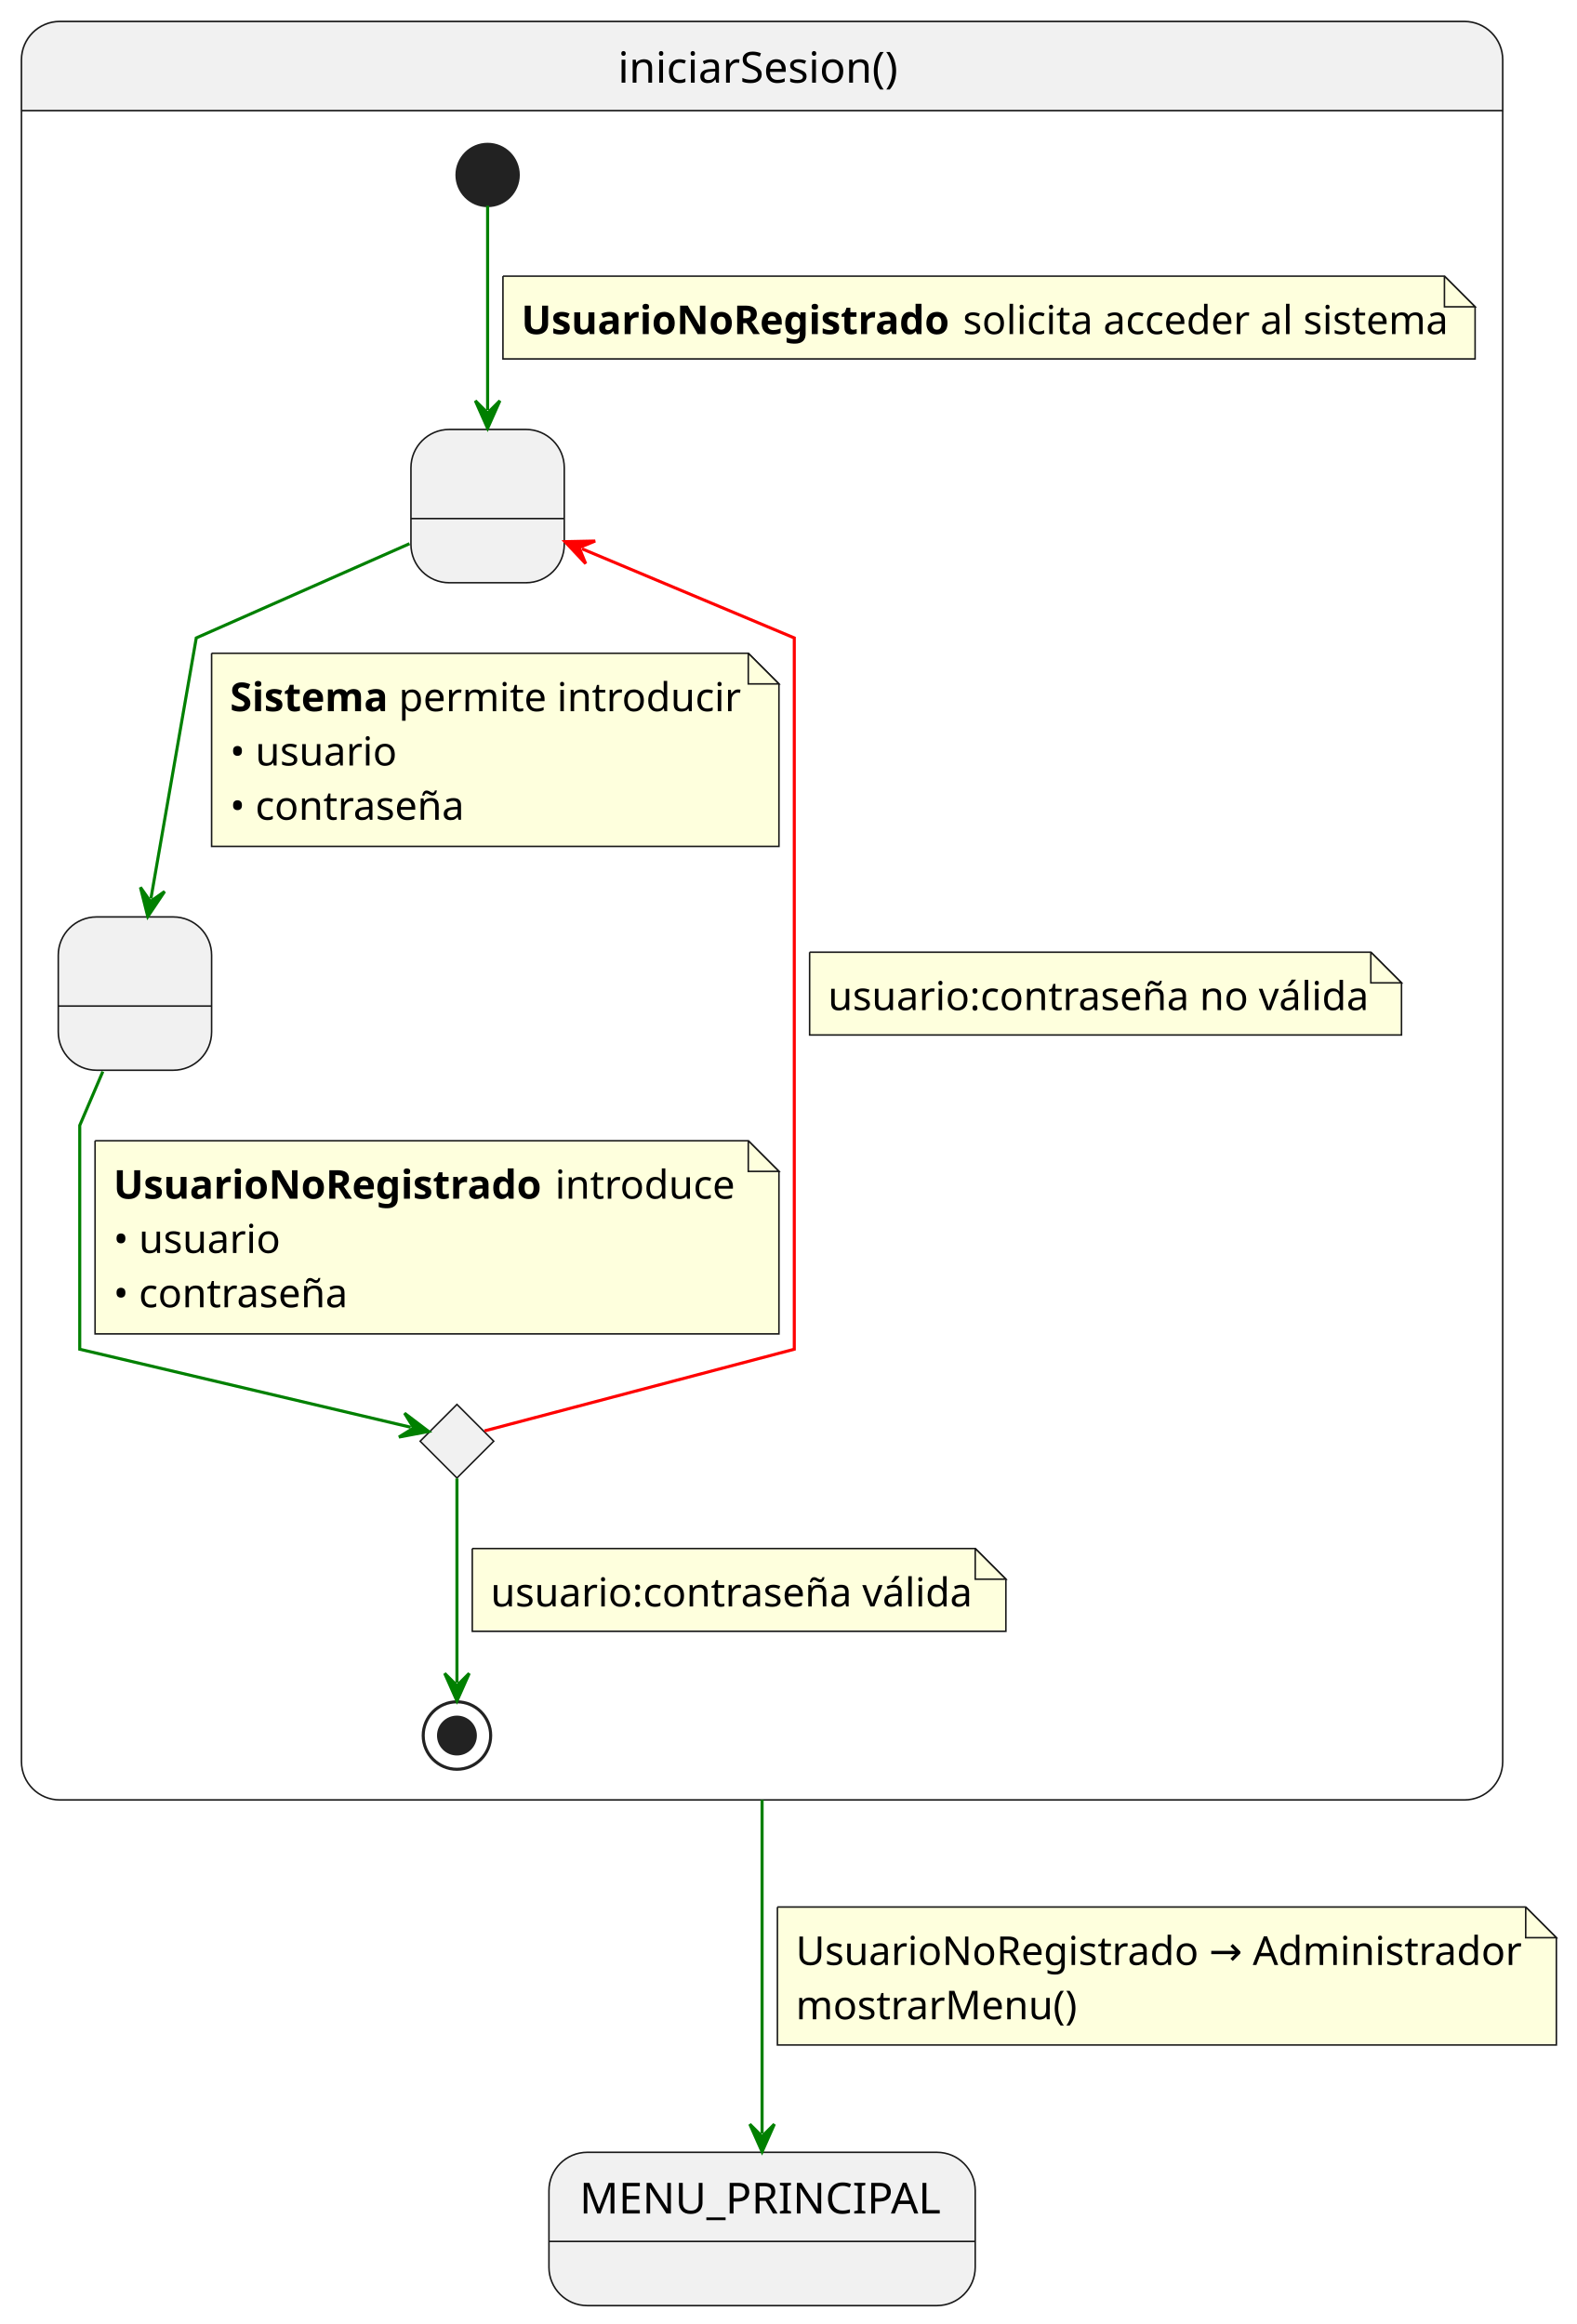
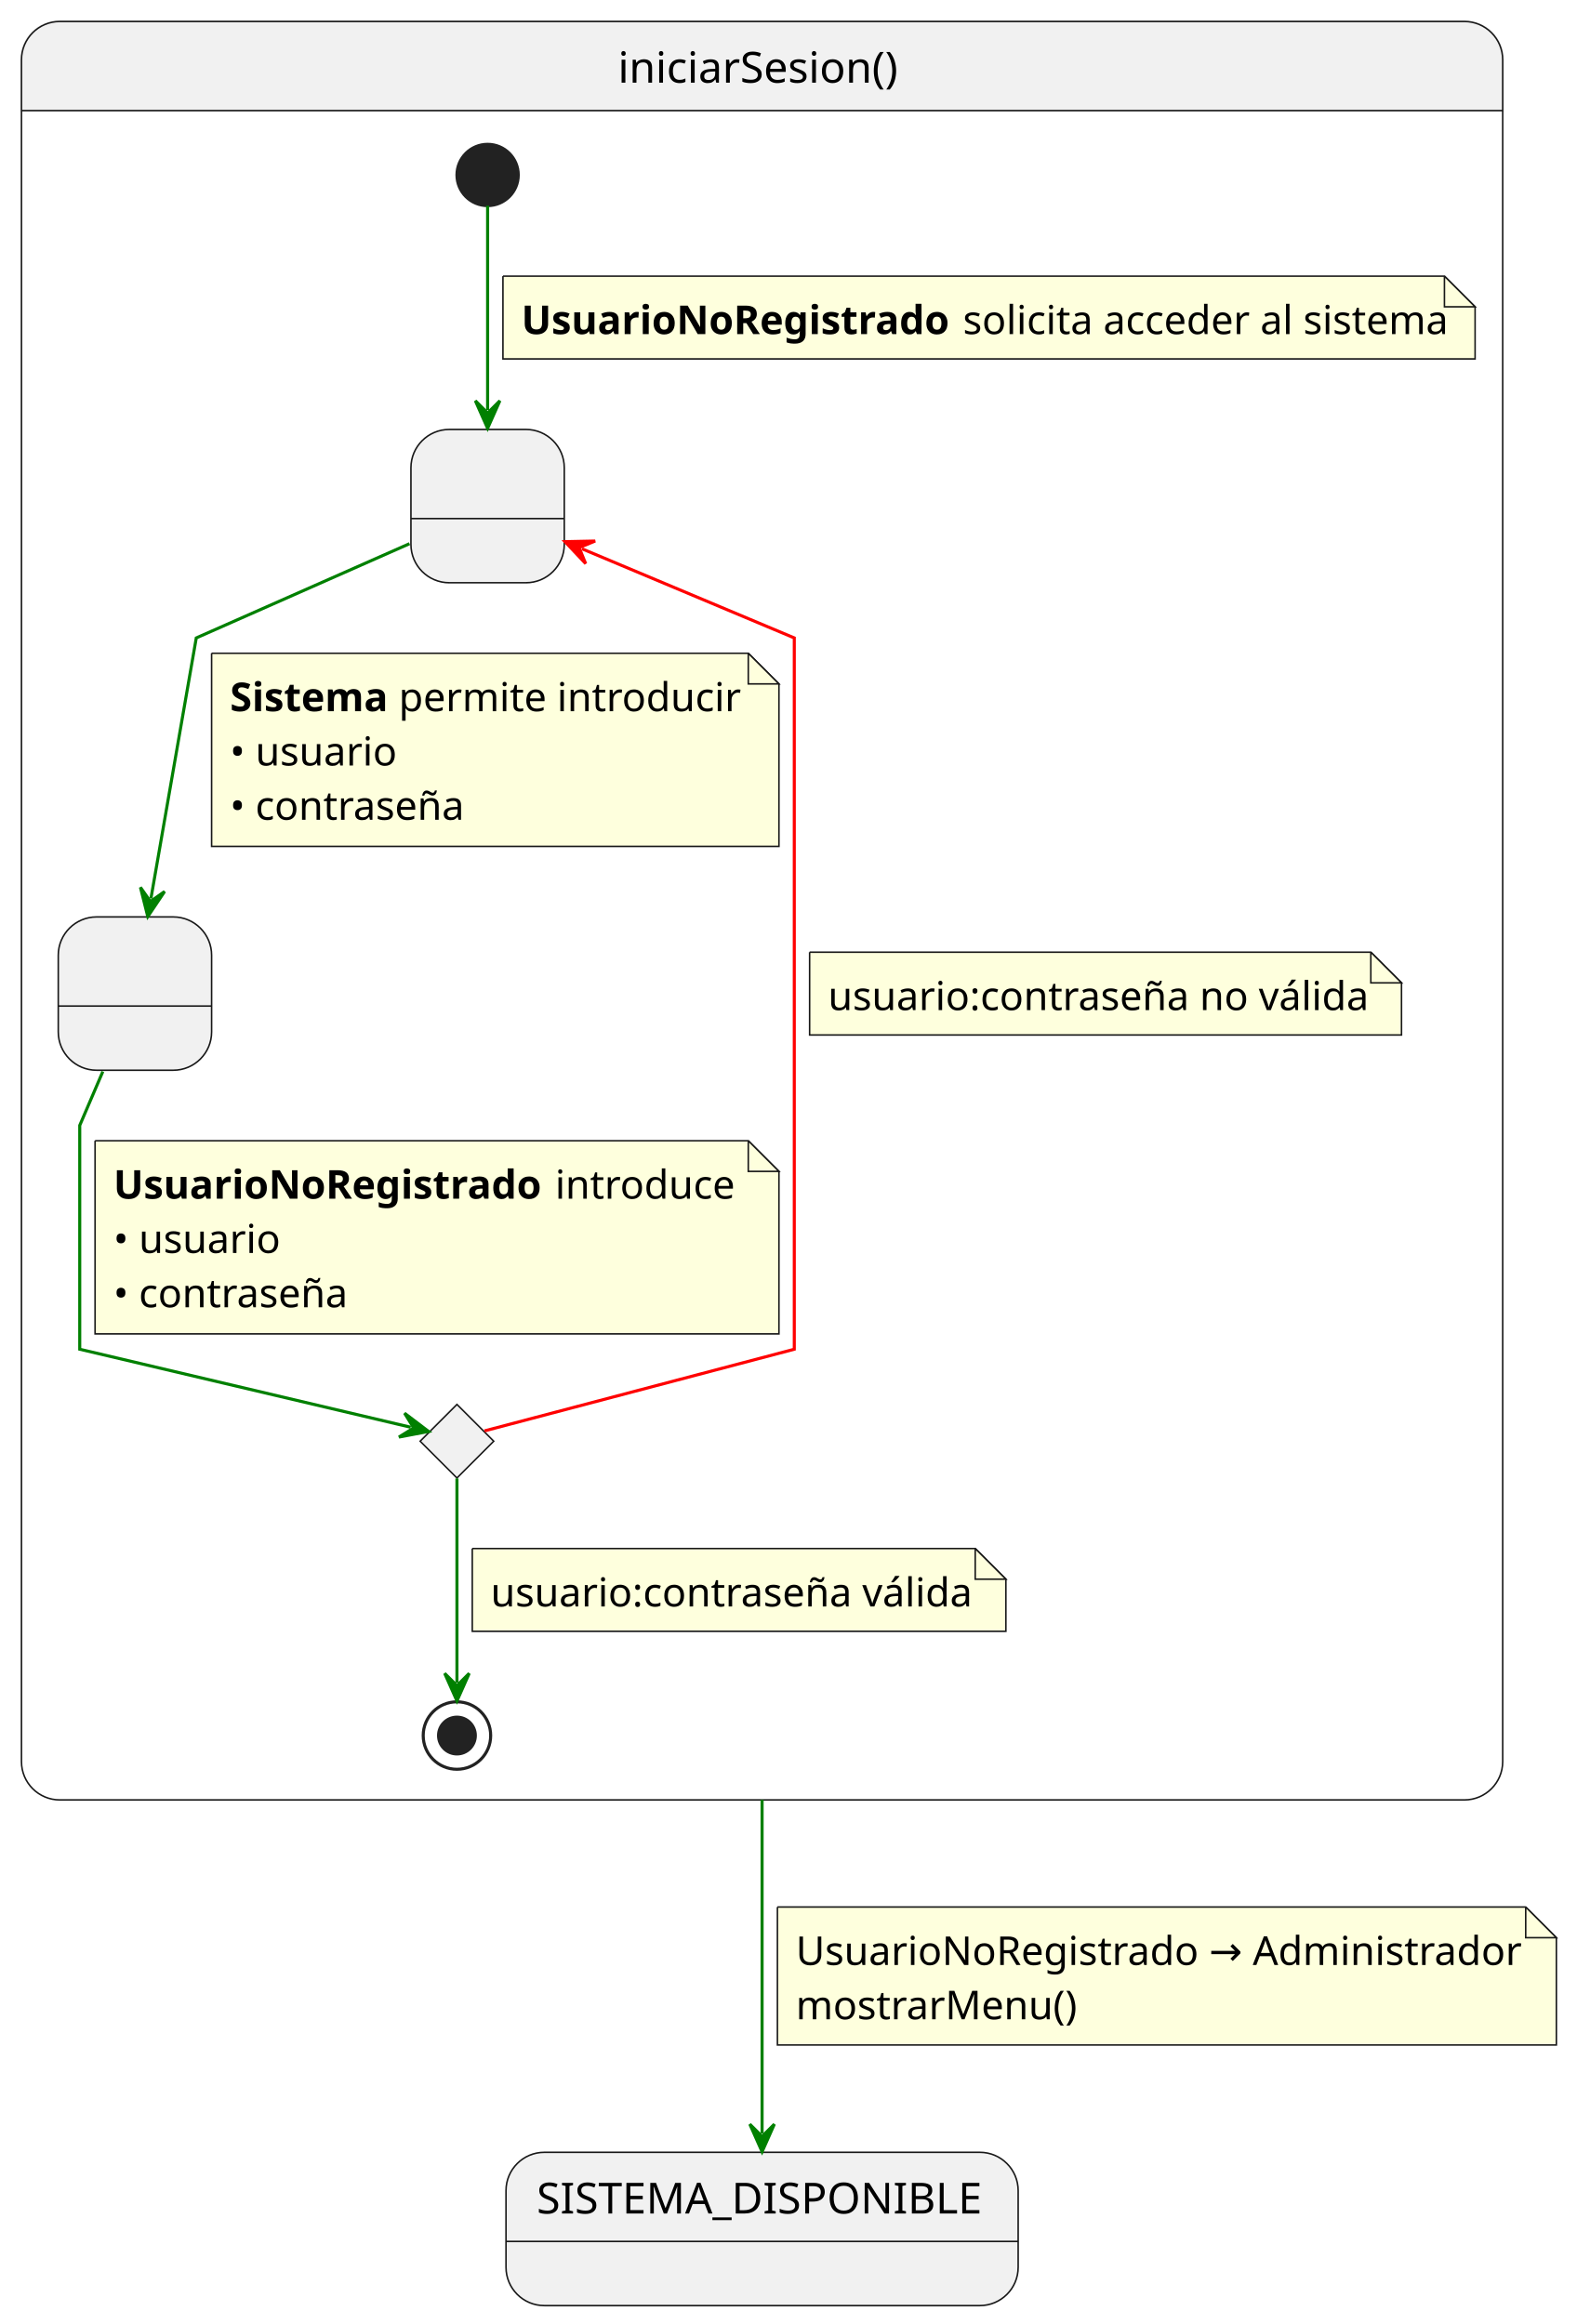
<svg xmlns="http://www.w3.org/2000/svg" contentStyleType="text/css" height="758px" preserveAspectRatio="none" style="width:514px;height:758px;background:#FFFFFF;" version="1.1" viewBox="0 0 514 758" width="514px" zoomAndPan="magnify">
  <defs />
  <g>
    <path d="M19.5,7 L477.5,7 A12.5,12.5 0 0 1 490,19.5 L490,36.068 L7,36.068 L7,19.5 A12.5,12.5 0 0 1 19.5,7 " fill="#F1F1F1" style="stroke:#F1F1F1;stroke-width:1.0;" />
    <rect fill="none" height="580.068" rx="12.5" ry="12.5" style="stroke:#181818;stroke-width:0.5;" width="483" x="7" y="7" />
    <line style="stroke:#181818;stroke-width:0.5;" x1="7" x2="490" y1="36.068" y2="36.068" />
    <text fill="#000000" font-family="sans-serif" font-size="14" lengthAdjust="spacing" textLength="94" x="201.5" y="26.966">iniciarSesion()</text>
    <g id="iniciarSesion.SolicitandoAcceso">
      <rect fill="#F1F1F1" height="50" rx="12.5" ry="12.5" style="stroke:#181818;stroke-width:0.5;" width="50" x="134" y="140.068" />
      <line style="stroke:#181818;stroke-width:0.5;" x1="134" x2="184" y1="169.136" y2="169.136" />
      <text fill="#000000" font-family="sans-serif" font-size="14" lengthAdjust="spacing" textLength="4" x="157" y="160.034"> </text>
    </g>
    <g id="iniciarSesion.ProporcionandoCredenciales">
      <rect fill="#F1F1F1" height="50" rx="12.5" ry="12.5" style="stroke:#181818;stroke-width:0.5;" width="50" x="19" y="299.068" />
      <line style="stroke:#181818;stroke-width:0.5;" x1="19" x2="69" y1="328.136" y2="328.136" />
      <text fill="#000000" font-family="sans-serif" font-size="14" lengthAdjust="spacing" textLength="4" x="42" y="319.034"> </text>
    </g>
    <g id="elem_c">
      <polygon fill="#F1F1F1" points="149,458.068,161,470.068,149,482.068,137,470.068,149,458.068" style="stroke:#181818;stroke-width:0.5;" />
    </g>
    <ellipse cx="159" cy="57.068" fill="#222222" rx="10" ry="10" style="stroke:#222222;stroke-width:1.0;" />
    <ellipse cx="149" cy="566.068" fill="none" rx="11" ry="11" style="stroke:#222222;stroke-width:1.0;" />
    <ellipse cx="149" cy="566.068" fill="#222222" rx="6" ry="6" style="stroke:#222222;stroke-width:1.0;" />
    <g id="link_*start*iniciarSesion_SolicitandoAcceso">
      <path d="M159,67.108 C159,83.028 159,110.578 159,133.708 " fill="none" id="*start*iniciarSesion-to-SolicitandoAcceso" style="stroke:#008000;stroke-width:1.0;" />
      <polygon fill="#008000" points="159,139.708,163,130.708,159,134.708,155,130.708,159,139.708" style="stroke:#008000;stroke-width:1.0;" />
      <path d="M164,90.068 L164,117.068 L481,117.068 L481,100.068 L471,90.068 L164,90.068 " fill="#FEFFDD" style="stroke:#181818;stroke-width:0.5;" />
      <path d="M471,90.068 L471,100.068 L481,100.068 L471,90.068 " fill="#FEFFDD" style="stroke:#181818;stroke-width:0.5;" />
      <text fill="#000000" font-family="sans-serif" font-size="13" font-weight="bold" lengthAdjust="spacing" textLength="141" x="170" y="108.965">UsuarioNoRegistrado</text>
      <text fill="#000000" font-family="sans-serif" font-size="13" lengthAdjust="spacing" textLength="152" x="314" y="108.965">solicita acceder al sistema</text>
    </g>
    <g id="link_SolicitandoAcceso_ProporcionandoCredenciales">
      <path d="M133.54,177.328 C105.4,189.768 64,208.068 64,208.068 C64,208.068 55.089,259.327 49.219,293.047 " fill="none" id="SolicitandoAcceso-to-ProporcionandoCredenciales" style="stroke:#008000;stroke-width:1.0;" />
      <polygon fill="#008000" points="48.19,298.958,53.674,290.777,49.047,294.032,45.793,289.405,48.19,298.958" style="stroke:#008000;stroke-width:1.0;" />
      <path d="M69,213.068 L69,276.068 L254,276.068 L254,223.068 L244,213.068 L69,213.068 " fill="#FEFFDD" style="stroke:#181818;stroke-width:0.5;" />
      <path d="M244,213.068 L244,223.068 L254,223.068 L244,213.068 " fill="#FEFFDD" style="stroke:#181818;stroke-width:0.5;" />
      <text fill="#000000" font-family="sans-serif" font-size="13" font-weight="bold" lengthAdjust="spacing" textLength="52" x="75" y="231.965">Sistema</text>
      <text fill="#000000" font-family="sans-serif" font-size="13" lengthAdjust="spacing" textLength="109" x="130" y="231.965">permite introducir</text>
      <text fill="#000000" font-family="sans-serif" font-size="13" lengthAdjust="spacing" textLength="53" x="75" y="249.671">• usuario</text>
      <text fill="#000000" font-family="sans-serif" font-size="13" lengthAdjust="spacing" textLength="75" x="75" y="267.377">• contraseña</text>
    </g>
    <g id="link_ProporcionandoCredenciales_c">
      <path d="M33.53,349.498 C29.57,358.738 26,367.068 26,367.068 C26,367.068 26,440.068 26,440.068 C26,440.068 105.31,458.772 133.92,465.512 " fill="none" id="ProporcionandoCredenciales-to-c" style="stroke:#008000;stroke-width:1.0;" />
      <polygon fill="#008000" points="139.76,466.888,131.917,460.931,134.893,465.741,130.083,468.718,139.76,466.888" style="stroke:#008000;stroke-width:1.0;" />
      <path d="M31,372.068 L31,435.068 L254,435.068 L254,382.068 L244,372.068 L31,372.068 " fill="#FEFFDD" style="stroke:#181818;stroke-width:0.5;" />
      <path d="M244,372.068 L244,382.068 L254,382.068 L244,372.068 " fill="#FEFFDD" style="stroke:#181818;stroke-width:0.5;" />
      <text fill="#000000" font-family="sans-serif" font-size="13" font-weight="bold" lengthAdjust="spacing" textLength="141" x="37" y="390.965">UsuarioNoRegistrado</text>
      <text fill="#000000" font-family="sans-serif" font-size="13" lengthAdjust="spacing" textLength="58" x="181" y="390.965">introduce</text>
      <text fill="#000000" font-family="sans-serif" font-size="13" lengthAdjust="spacing" textLength="53" x="37" y="408.671">• usuario</text>
      <text fill="#000000" font-family="sans-serif" font-size="13" lengthAdjust="spacing" textLength="75" x="37" y="426.377">• contraseña</text>
    </g>
    <g id="link_c_SolicitandoAcceso">
      <path d="M158,466.698 C184.27,459.768 259,440.068 259,440.068 C259,440.068 259,208.068 259,208.068 C259,208.068 219.392,191.431 189.762,178.991 " fill="none" id="c-to-SolicitandoAcceso" style="stroke:#FF0000;stroke-width:1.0;" />
      <polygon fill="#FF0000" points="184.23,176.668,190.98,183.84,188.84,178.603,194.077,176.464,184.23,176.668" style="stroke:#FF0000;stroke-width:1.0;" />
      <path d="M264,310.568 L264,337.568 L457,337.568 L457,320.568 L447,310.568 L264,310.568 " fill="#FEFFDD" style="stroke:#181818;stroke-width:0.5;" />
      <path d="M447,310.568 L447,320.568 L457,320.568 L447,310.568 " fill="#FEFFDD" style="stroke:#181818;stroke-width:0.5;" />
      <text fill="#000000" font-family="sans-serif" font-size="13" lengthAdjust="spacing" textLength="172" x="270" y="329.465">usuario:contraseña no válida</text>
    </g>
    <g id="link_c_*end*iniciarSesion">
      <path d="M149,482.218 C149,500.608 149,530.998 149,548.788 " fill="none" id="c-to-*end*iniciarSesion" style="stroke:#008000;stroke-width:1.0;" />
      <polygon fill="#008000" points="149,554.788,153,545.788,149,549.788,145,545.788,149,554.788" style="stroke:#008000;stroke-width:1.0;" />
      <path d="M154,505.068 L154,532.068 L328,532.068 L328,515.068 L318,505.068 L154,505.068 " fill="#FEFFDD" style="stroke:#181818;stroke-width:0.5;" />
      <path d="M318,505.068 L318,515.068 L328,515.068 L318,505.068 " fill="#FEFFDD" style="stroke:#181818;stroke-width:0.5;" />
      <text fill="#000000" font-family="sans-serif" font-size="13" lengthAdjust="spacing" textLength="153" x="160" y="523.965">usuario:contraseña válida</text>
    </g>
-     <g id="MENU_PRINCIPAL">
-       <rect fill="#F1F1F1" height="50" rx="12.5" ry="12.5" style="stroke:#181818;stroke-width:0.5;" width="139" x="179" y="702" />
-       <line style="stroke:#181818;stroke-width:0.5;" x1="179" x2="318" y1="731.068" y2="731.068" />
-       <text fill="#000000" font-family="sans-serif" font-size="14" lengthAdjust="spacing" textLength="119" x="189" y="721.966">MENU_PRINCIPAL</text>
+     <g id="SISTEMA_DISPONIBLE">
+       <rect fill="#F1F1F1" height="50" rx="12.5" ry="12.5" style="stroke:#181818;stroke-width:0.5;" width="167" x="165" y="702" />
+       <line style="stroke:#181818;stroke-width:0.5;" x1="165" x2="332" y1="731.068" y2="731.068" />
+       <text fill="#000000" font-family="sans-serif" font-size="14" lengthAdjust="spacing" textLength="147" x="175" y="721.966">SISTEMA_DISPONIBLE</text>
    </g>
-     <g id="link_iniciarSesion_MENU_PRINCIPAL">
-       <path d="M248.5,587.04 C248.5,634.79 248.5,670.83 248.5,695.83 " fill="none" id="iniciarSesion-to-MENU_PRINCIPAL" style="stroke:#008000;stroke-width:1.0;" />
+     <g id="link_iniciarSesion_SISTEMA_DISPONIBLE">
+       <path d="M248.5,587.04 C248.5,634.79 248.5,670.83 248.5,695.83 " fill="none" id="iniciarSesion-to-SISTEMA_DISPONIBLE" style="stroke:#008000;stroke-width:1.0;" />
      <polygon fill="#008000" points="248.5,701.83,252.5,692.83,248.5,696.83,244.5,692.83,248.5,701.83" style="stroke:#008000;stroke-width:1.0;" />
      <path d="M253.5,622 L253.5,667 L507.5,667 L507.5,632 L497.5,622 L253.5,622 " fill="#FEFFDD" style="stroke:#181818;stroke-width:0.5;" />
      <path d="M497.5,622 L497.5,632 L507.5,632 L497.5,622 " fill="#FEFFDD" style="stroke:#181818;stroke-width:0.5;" />
      <text fill="#000000" font-family="sans-serif" font-size="13" lengthAdjust="spacing" textLength="233" x="259.5" y="640.897">UsuarioNoRegistrado → Administrador</text>
      <text fill="#000000" font-family="sans-serif" font-size="13" lengthAdjust="spacing" textLength="91" x="259.5" y="658.603">mostrarMenu()</text>
    </g>
  </g>
</svg>
